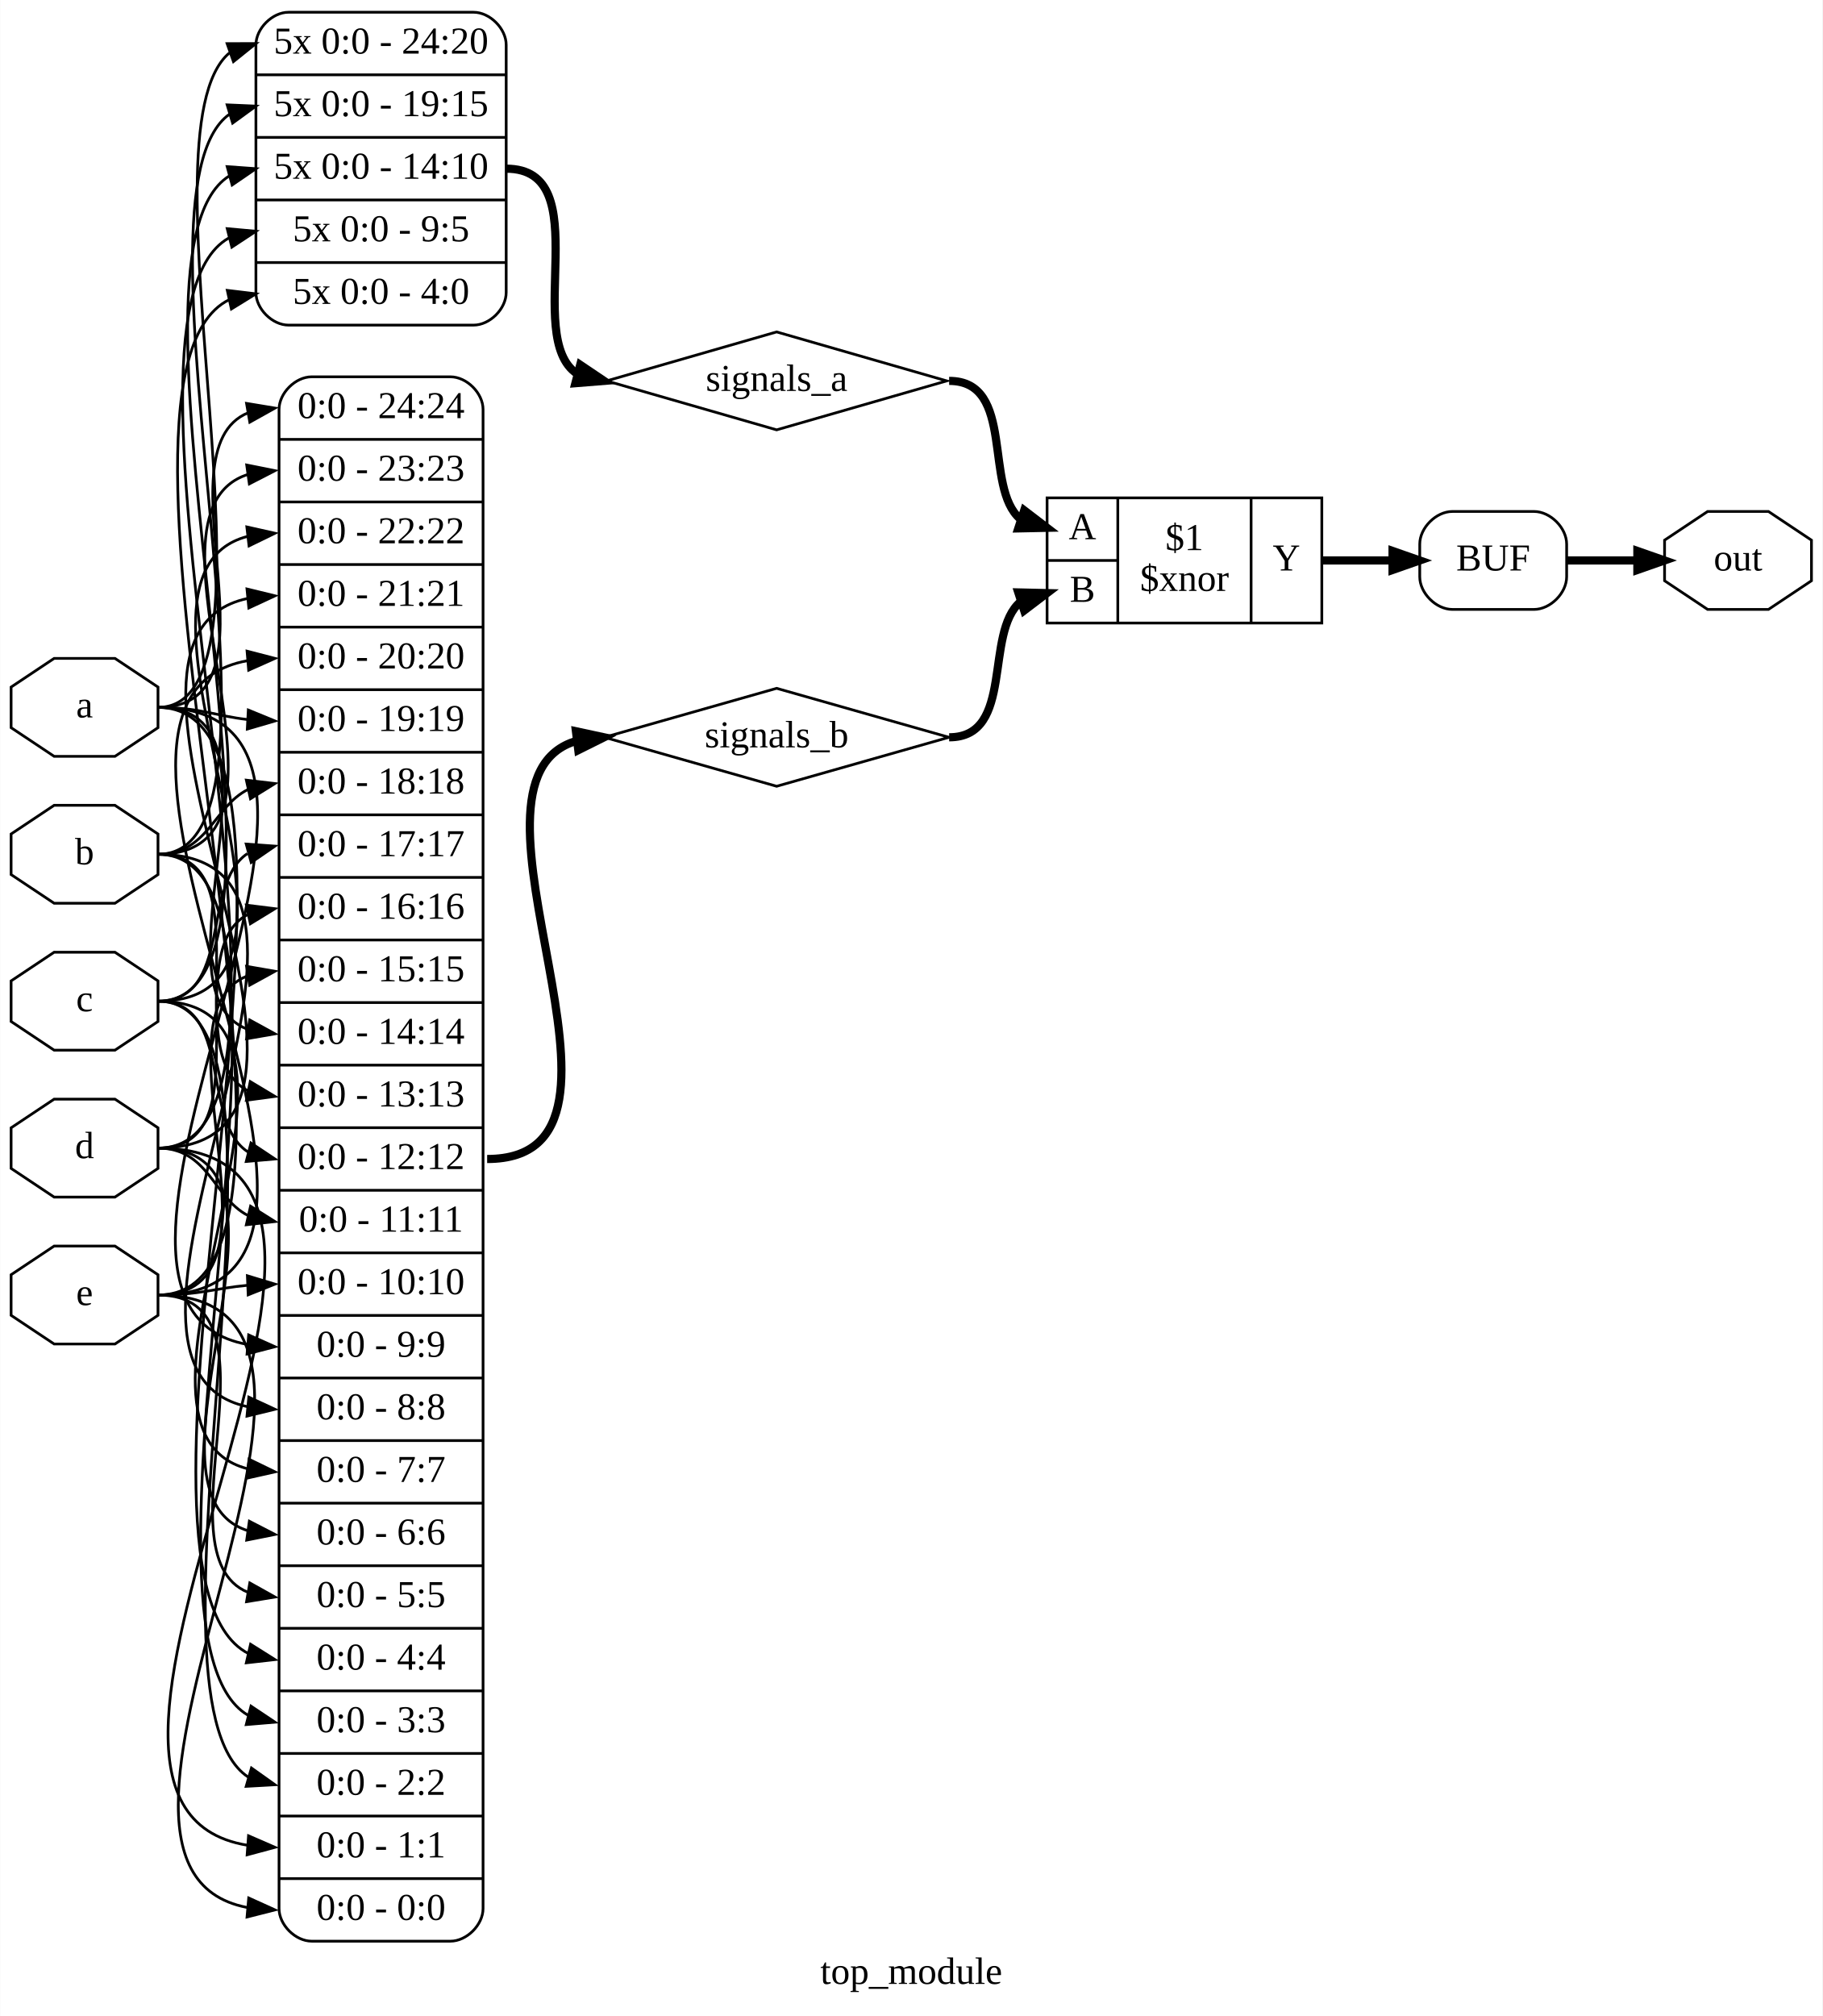
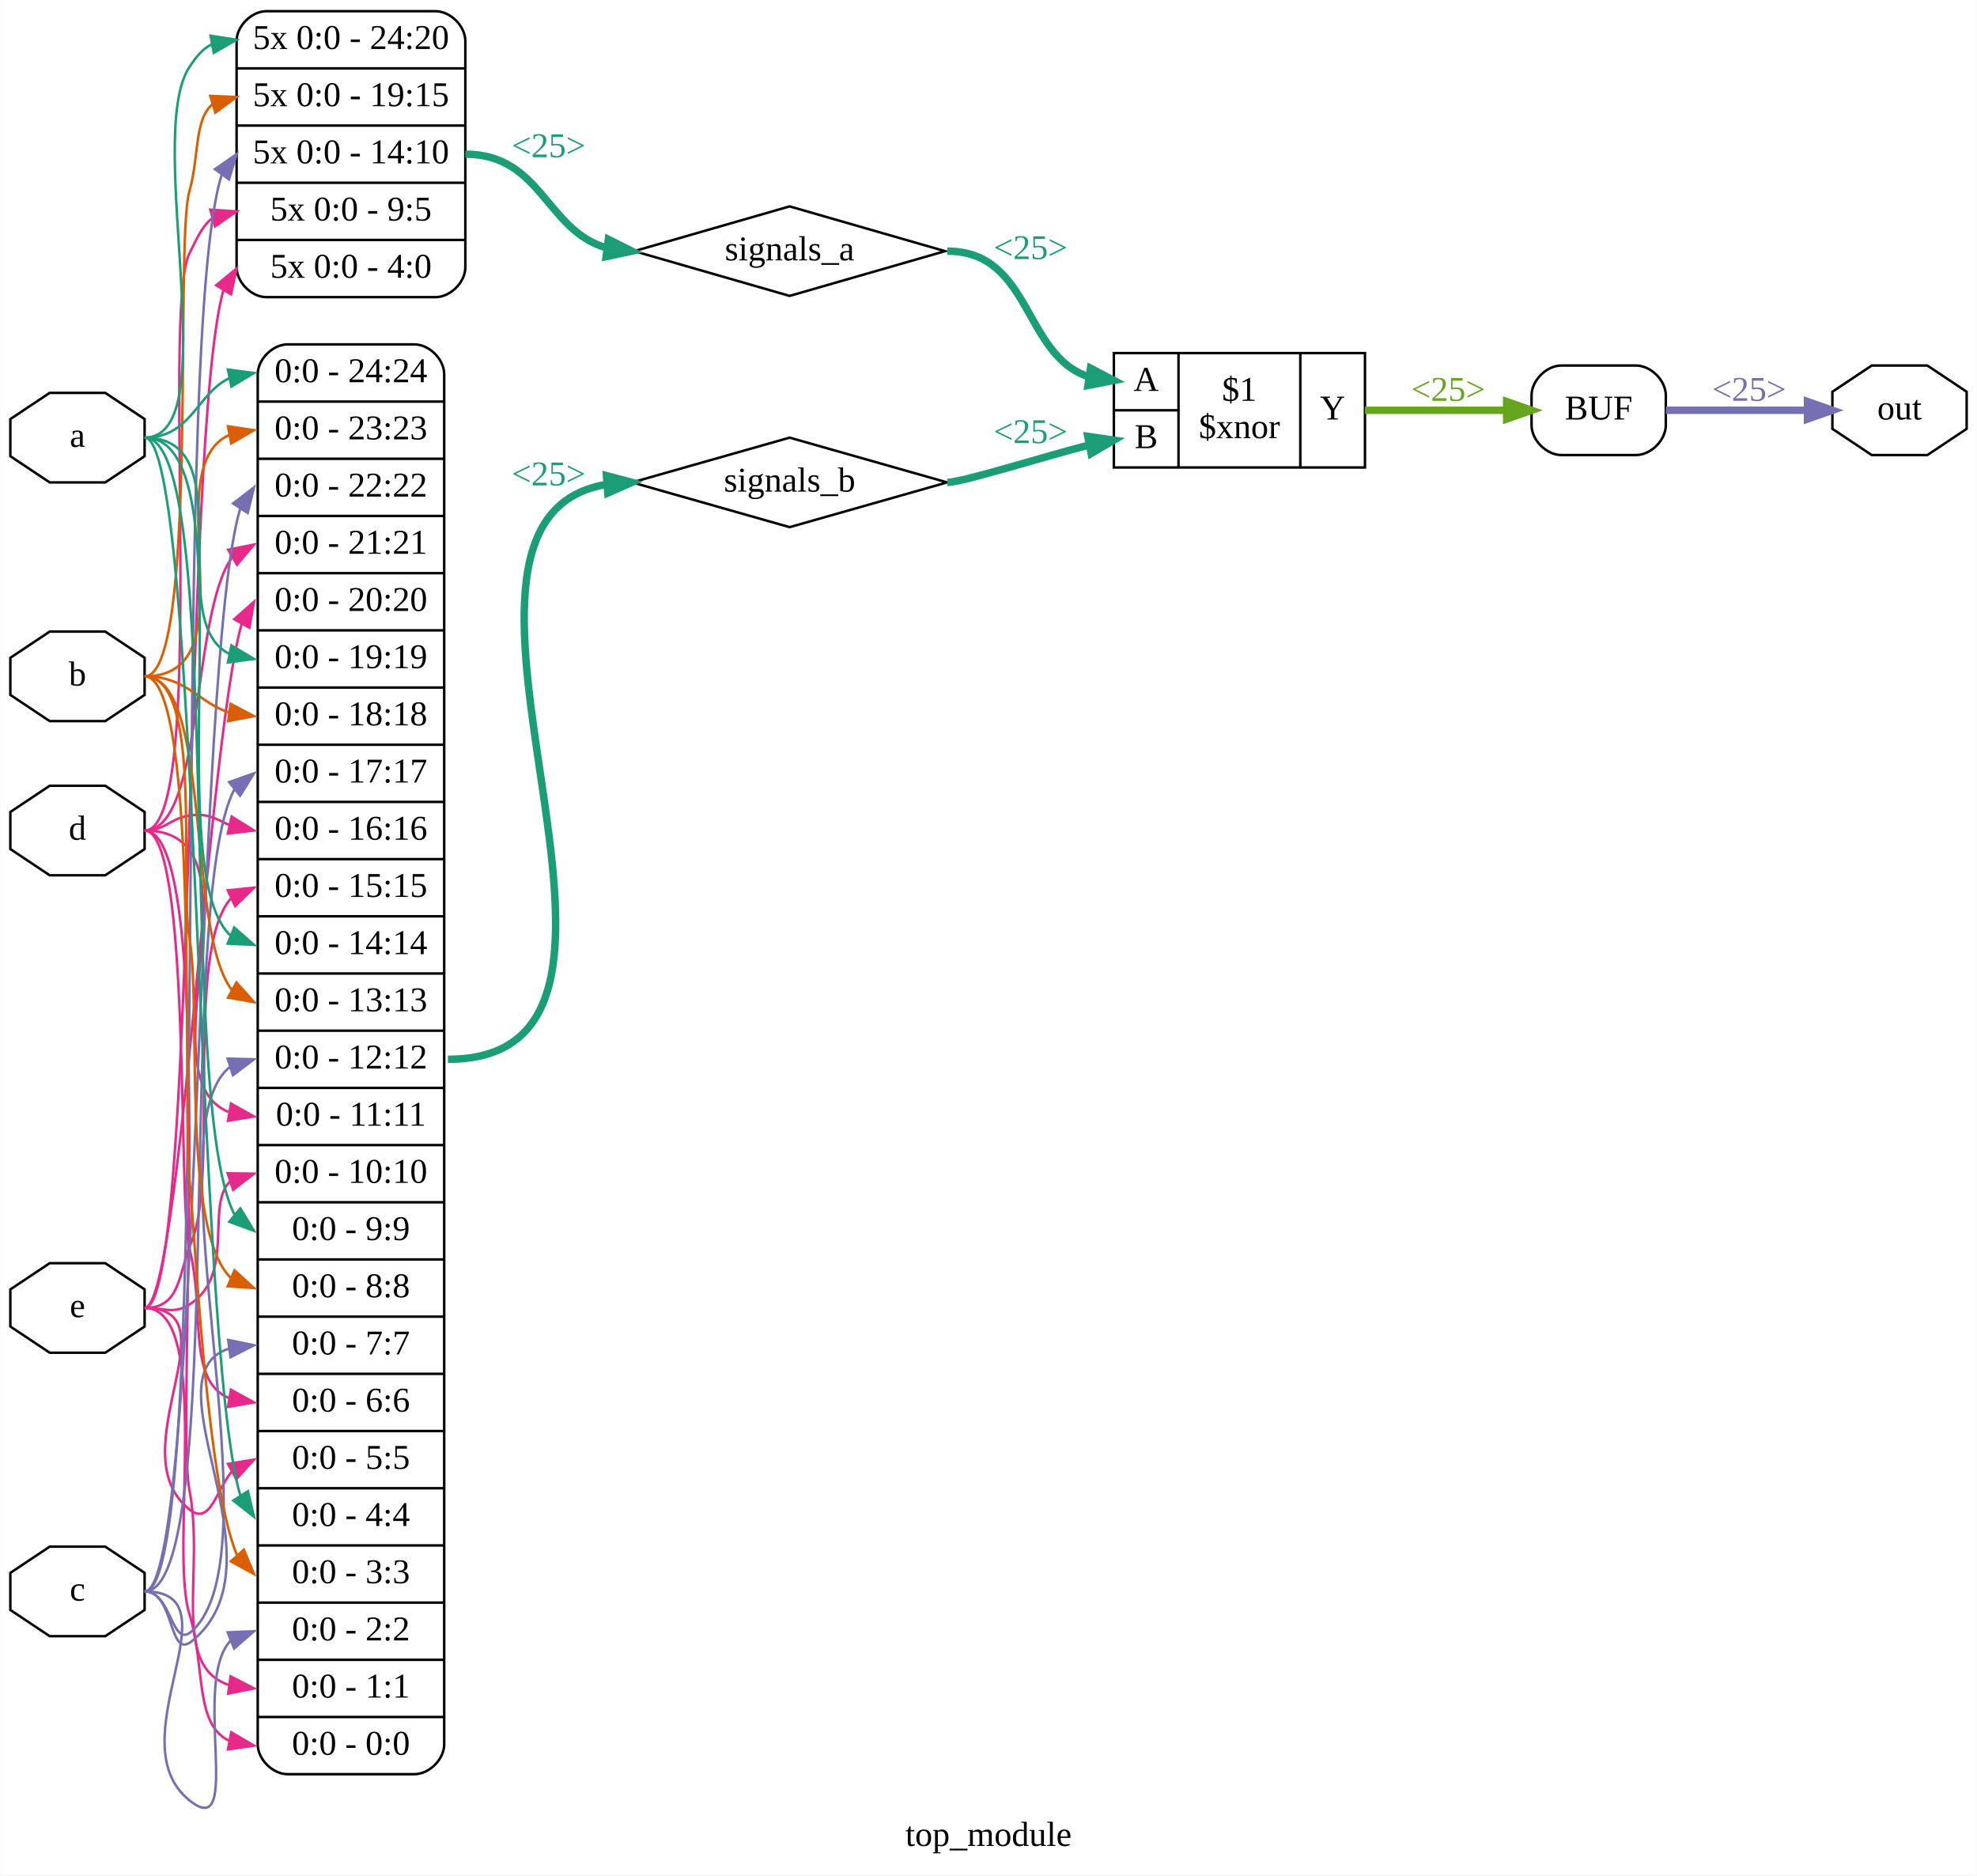
- <svg xmlns="http://www.w3.org/2000/svg" width="670pt" height="741pt" viewBox="0.00 0.00 669.84 741.00">
-   <g id="graph0" class="graph" transform="scale(1 1) rotate(0) translate(4 737)">
-     <polygon fill="white" stroke="transparent" points="-4,4 -4,-737 665.84,-737 665.84,4 -4,4" />
-     <text text-anchor="middle" x="330.92" y="-7.8" font-family="Times New Roman,serif" font-size="14.00">top_module</text>
+ <svg xmlns="http://www.w3.org/2000/svg" width="795pt" height="754pt" viewBox="0.00 0.00 794.84 754.15">
+   <g id="graph0" class="graph" transform="scale(1 1) rotate(0) translate(4 750.15)">
+     <polygon fill="white" stroke="transparent" points="-4,4 -4,-750.15 790.84,-750.15 790.84,4 -4,4" />
+     <text text-anchor="middle" x="393.42" y="-7.8" font-family="Times New Roman,serif" font-size="14.00">top_module</text>
    <g id="node1" class="node">
-       <polygon fill="none" stroke="black" points="281.42,-484 218.08,-466 281.42,-448 344.77,-466 281.42,-484" />
-       <text text-anchor="middle" x="281.42" y="-462.3" font-family="Times New Roman,serif" font-size="14.00">signals_b</text>
+       <polygon fill="none" stroke="black" points="313.42,-574.15 250.08,-556.15 313.42,-538.15 376.77,-556.15 313.42,-574.15" />
+       <text text-anchor="middle" x="313.42" y="-552.45" font-family="Times New Roman,serif" font-size="14.00">signals_b</text>
    </g>
    <g id="node9" class="node">
-       <polygon fill="none" stroke="black" points="380.84,-508 380.84,-554 481.84,-554 481.84,-508 380.84,-508" />
-       <text text-anchor="middle" x="393.84" y="-538.8" font-family="Times New Roman,serif" font-size="14.00">A</text>
-       <polyline fill="none" stroke="black" points="380.84,-531 406.84,-531 " />
-       <text text-anchor="middle" x="393.84" y="-515.8" font-family="Times New Roman,serif" font-size="14.00">B</text>
-       <polyline fill="none" stroke="black" points="406.84,-508 406.84,-554 " />
-       <text text-anchor="middle" x="431.34" y="-534.8" font-family="Times New Roman,serif" font-size="14.00">$1</text>
-       <text text-anchor="middle" x="431.34" y="-519.8" font-family="Times New Roman,serif" font-size="14.00">$xnor</text>
-       <polyline fill="none" stroke="black" points="455.84,-508 455.84,-554 " />
-       <text text-anchor="middle" x="468.84" y="-527.3" font-family="Times New Roman,serif" font-size="14.00">Y</text>
+       <polygon fill="none" stroke="black" points="443.84,-562.15 443.84,-608.15 544.84,-608.15 544.84,-562.15 443.84,-562.15" />
+       <text text-anchor="middle" x="456.84" y="-592.95" font-family="Times New Roman,serif" font-size="14.00">A</text>
+       <polyline fill="none" stroke="black" points="443.84,-585.15 469.84,-585.15 " />
+       <text text-anchor="middle" x="456.84" y="-569.95" font-family="Times New Roman,serif" font-size="14.00">B</text>
+       <polyline fill="none" stroke="black" points="469.84,-562.15 469.84,-608.15 " />
+       <text text-anchor="middle" x="494.34" y="-588.95" font-family="Times New Roman,serif" font-size="14.00">$1</text>
+       <text text-anchor="middle" x="494.34" y="-573.95" font-family="Times New Roman,serif" font-size="14.00">$xnor</text>
+       <polyline fill="none" stroke="black" points="518.84,-562.15 518.84,-608.15 " />
+       <text text-anchor="middle" x="531.84" y="-581.45" font-family="Times New Roman,serif" font-size="14.00">Y</text>
    </g>
    <g id="edge3" class="edge">
-       <path fill="none" stroke="black" stroke-width="3" d="M344.84,-466C369.09,-466 357.5,-504.43 371.11,-515.84" />
-       <polygon fill="black" stroke="black" stroke-width="3" points="370.25,-519.25 380.84,-519 372.41,-512.59 370.25,-519.25" />
+       <path fill="none" stroke="#1b9e77" stroke-width="3" d="M376.84,-556.15C382.9,-556.15 416.33,-566.73 433.94,-571.2" />
+       <polygon fill="#1b9e77" stroke="#1b9e77" stroke-width="3" points="433.36,-574.65 443.84,-573.15 434.71,-567.78 433.36,-574.65" />
+       <text text-anchor="middle" x="410.34" y="-571.95" font-family="Times New Roman,serif" font-size="14.00" fill="#1b9e77">&lt;25&gt;</text>
    </g>
    <g id="node2" class="node">
-       <polygon fill="none" stroke="black" points="281.42,-615 218.92,-597 281.42,-579 343.93,-597 281.42,-615" />
-       <text text-anchor="middle" x="281.42" y="-593.3" font-family="Times New Roman,serif" font-size="14.00">signals_a</text>
+       <polygon fill="none" stroke="black" points="313.42,-667.15 250.92,-649.15 313.42,-631.15 375.93,-649.15 313.42,-667.15" />
+       <text text-anchor="middle" x="313.42" y="-645.45" font-family="Times New Roman,serif" font-size="14.00">signals_a</text>
    </g>
    <g id="edge5" class="edge">
-       <path fill="none" stroke="black" stroke-width="3" d="M344.84,-597C369.41,-597 357.32,-557.84 371.01,-546.22" />
-       <polygon fill="black" stroke="black" stroke-width="3" points="372.43,-549.43 380.84,-543 370.25,-542.78 372.43,-549.43" />
+       <path fill="none" stroke="#1b9e77" stroke-width="3" d="M376.84,-649.15C410.71,-649.15 407.38,-607.18 433.69,-598.65" />
+       <polygon fill="#1b9e77" stroke="#1b9e77" stroke-width="3" points="434.46,-602.07 443.84,-597.15 433.44,-595.15 434.46,-602.07" />
+       <text text-anchor="middle" x="410.34" y="-645.95" font-family="Times New Roman,serif" font-size="14.00" fill="#1b9e77">&lt;25&gt;</text>
    </g>
    <g id="node3" class="node">
-       <polygon fill="none" stroke="black" points="661.84,-523.54 661.84,-538.46 646.03,-549 623.66,-549 607.84,-538.46 607.84,-523.54 623.66,-513 646.03,-513 661.84,-523.54" />
-       <text text-anchor="middle" x="634.84" y="-527.3" font-family="Times New Roman,serif" font-size="14.00">out</text>
+       <polygon fill="none" stroke="black" points="786.84,-577.69 786.84,-592.61 771.03,-603.15 748.66,-603.15 732.84,-592.61 732.84,-577.69 748.66,-567.15 771.03,-567.15 786.84,-577.69" />
+       <text text-anchor="middle" x="759.84" y="-581.45" font-family="Times New Roman,serif" font-size="14.00">out</text>
    </g>
    <g id="node4" class="node">
-       <polygon fill="none" stroke="black" points="54,-253.54 54,-268.46 38.18,-279 15.82,-279 0,-268.46 0,-253.54 15.82,-243 38.18,-243 54,-253.54" />
-       <text text-anchor="middle" x="27" y="-257.3" font-family="Times New Roman,serif" font-size="14.00">e</text>
+       <polygon fill="none" stroke="black" points="54,-216.69 54,-231.61 38.18,-242.15 15.82,-242.15 0,-231.61 0,-216.69 15.82,-206.15 38.18,-206.15 54,-216.69" />
+       <text text-anchor="middle" x="27" y="-220.45" font-family="Times New Roman,serif" font-size="14.00">e</text>
    </g>
    <g id="node10" class="node">
-       <path fill="none" stroke="black" d="M102,-617.5C102,-617.5 170,-617.5 170,-617.5 176,-617.5 182,-623.5 182,-629.5 182,-629.5 182,-720.5 182,-720.5 182,-726.5 176,-732.5 170,-732.5 170,-732.5 102,-732.5 102,-732.5 96,-732.5 90,-726.5 90,-720.5 90,-720.5 90,-629.5 90,-629.5 90,-623.5 96,-617.5 102,-617.5" />
-       <text text-anchor="middle" x="136" y="-717.3" font-family="Times New Roman,serif" font-size="14.00">5x 0:0 - 24:20</text>
-       <polyline fill="none" stroke="black" points="90,-709.5 182,-709.5 " />
-       <text text-anchor="middle" x="136" y="-694.3" font-family="Times New Roman,serif" font-size="14.00">5x 0:0 - 19:15</text>
-       <polyline fill="none" stroke="black" points="90,-686.5 182,-686.5 " />
-       <text text-anchor="middle" x="136" y="-671.3" font-family="Times New Roman,serif" font-size="14.00">5x 0:0 - 14:10</text>
-       <polyline fill="none" stroke="black" points="90,-663.5 182,-663.5 " />
-       <text text-anchor="middle" x="136" y="-648.3" font-family="Times New Roman,serif" font-size="14.00">5x 0:0 - 9:5</text>
-       <polyline fill="none" stroke="black" points="90,-640.5 182,-640.5 " />
-       <text text-anchor="middle" x="136" y="-625.3" font-family="Times New Roman,serif" font-size="14.00">5x 0:0 - 4:0</text>
+       <path fill="none" stroke="black" d="M103,-630.65C103,-630.65 171,-630.65 171,-630.65 177,-630.65 183,-636.65 183,-642.65 183,-642.65 183,-733.65 183,-733.65 183,-739.65 177,-745.65 171,-745.65 171,-745.65 103,-745.65 103,-745.65 97,-745.65 91,-739.65 91,-733.65 91,-733.65 91,-642.65 91,-642.65 91,-636.65 97,-630.65 103,-630.65" />
+       <text text-anchor="middle" x="137" y="-730.45" font-family="Times New Roman,serif" font-size="14.00">5x 0:0 - 24:20</text>
+       <polyline fill="none" stroke="black" points="91,-722.65 183,-722.65 " />
+       <text text-anchor="middle" x="137" y="-707.45" font-family="Times New Roman,serif" font-size="14.00">5x 0:0 - 19:15</text>
+       <polyline fill="none" stroke="black" points="91,-699.65 183,-699.65 " />
+       <text text-anchor="middle" x="137" y="-684.45" font-family="Times New Roman,serif" font-size="14.00">5x 0:0 - 14:10</text>
+       <polyline fill="none" stroke="black" points="91,-676.65 183,-676.65 " />
+       <text text-anchor="middle" x="137" y="-661.45" font-family="Times New Roman,serif" font-size="14.00">5x 0:0 - 9:5</text>
+       <polyline fill="none" stroke="black" points="91,-653.65 183,-653.65 " />
+       <text text-anchor="middle" x="137" y="-638.45" font-family="Times New Roman,serif" font-size="14.00">5x 0:0 - 4:0</text>
    </g>
    <g id="edge7" class="edge">
-       <path fill="none" stroke="black" d="M54,-261C132.48,-261 18.94,-596.68 80.16,-626.84" />
-       <polygon fill="black" stroke="black" points="79.48,-630.27 90,-629 80.98,-623.44 79.48,-630.27" />
+       <path fill="none" stroke="#e7298a" d="M54,-224.15C75.31,-224.15 69.1,-573.39 85.68,-633.42" />
+       <polygon fill="#e7298a" stroke="#e7298a" points="82.81,-635.43 91,-642.15 88.78,-631.79 82.81,-635.43" />
    </g>
    <g id="node11" class="node">
-       <path fill="none" stroke="black" d="M110.5,-23.5C110.5,-23.5 161.5,-23.5 161.5,-23.5 167.5,-23.5 173.5,-29.5 173.5,-35.5 173.5,-35.5 173.5,-586.5 173.5,-586.5 173.5,-592.5 167.5,-598.5 161.5,-598.5 161.5,-598.5 110.5,-598.5 110.5,-598.5 104.5,-598.5 98.5,-592.5 98.5,-586.5 98.5,-586.5 98.5,-35.5 98.5,-35.5 98.5,-29.5 104.5,-23.5 110.5,-23.5" />
-       <text text-anchor="middle" x="136" y="-583.3" font-family="Times New Roman,serif" font-size="14.00">0:0 - 24:24</text>
-       <polyline fill="none" stroke="black" points="98.5,-575.5 173.5,-575.5 " />
-       <text text-anchor="middle" x="136" y="-560.3" font-family="Times New Roman,serif" font-size="14.00">0:0 - 23:23</text>
-       <polyline fill="none" stroke="black" points="98.5,-552.5 173.5,-552.5 " />
-       <text text-anchor="middle" x="136" y="-537.3" font-family="Times New Roman,serif" font-size="14.00">0:0 - 22:22</text>
-       <polyline fill="none" stroke="black" points="98.5,-529.5 173.5,-529.5 " />
-       <text text-anchor="middle" x="136" y="-514.3" font-family="Times New Roman,serif" font-size="14.00">0:0 - 21:21</text>
-       <polyline fill="none" stroke="black" points="98.5,-506.5 173.5,-506.5 " />
-       <text text-anchor="middle" x="136" y="-491.3" font-family="Times New Roman,serif" font-size="14.00">0:0 - 20:20</text>
-       <polyline fill="none" stroke="black" points="98.5,-483.5 173.5,-483.5 " />
-       <text text-anchor="middle" x="136" y="-468.3" font-family="Times New Roman,serif" font-size="14.00">0:0 - 19:19</text>
-       <polyline fill="none" stroke="black" points="98.5,-460.5 173.5,-460.5 " />
-       <text text-anchor="middle" x="136" y="-445.3" font-family="Times New Roman,serif" font-size="14.00">0:0 - 18:18</text>
-       <polyline fill="none" stroke="black" points="98.5,-437.5 173.5,-437.5 " />
-       <text text-anchor="middle" x="136" y="-422.3" font-family="Times New Roman,serif" font-size="14.00">0:0 - 17:17</text>
-       <polyline fill="none" stroke="black" points="98.5,-414.5 173.5,-414.5 " />
-       <text text-anchor="middle" x="136" y="-399.3" font-family="Times New Roman,serif" font-size="14.00">0:0 - 16:16</text>
-       <polyline fill="none" stroke="black" points="98.5,-391.5 173.5,-391.5 " />
-       <text text-anchor="middle" x="136" y="-376.3" font-family="Times New Roman,serif" font-size="14.00">0:0 - 15:15</text>
-       <polyline fill="none" stroke="black" points="98.5,-368.5 173.5,-368.5 " />
-       <text text-anchor="middle" x="136" y="-353.3" font-family="Times New Roman,serif" font-size="14.00">0:0 - 14:14</text>
-       <polyline fill="none" stroke="black" points="98.5,-345.5 173.5,-345.5 " />
-       <text text-anchor="middle" x="136" y="-330.3" font-family="Times New Roman,serif" font-size="14.00">0:0 - 13:13</text>
-       <polyline fill="none" stroke="black" points="98.5,-322.5 173.5,-322.5 " />
-       <text text-anchor="middle" x="136" y="-307.3" font-family="Times New Roman,serif" font-size="14.00">0:0 - 12:12</text>
-       <polyline fill="none" stroke="black" points="98.5,-299.5 173.5,-299.5 " />
-       <text text-anchor="middle" x="136" y="-284.3" font-family="Times New Roman,serif" font-size="14.00">0:0 - 11:11</text>
-       <polyline fill="none" stroke="black" points="98.5,-276.5 173.5,-276.5 " />
-       <text text-anchor="middle" x="136" y="-261.3" font-family="Times New Roman,serif" font-size="14.00">0:0 - 10:10</text>
-       <polyline fill="none" stroke="black" points="98.5,-253.5 173.5,-253.5 " />
-       <text text-anchor="middle" x="136" y="-238.3" font-family="Times New Roman,serif" font-size="14.00">0:0 - 9:9</text>
-       <polyline fill="none" stroke="black" points="98.5,-230.5 173.5,-230.5 " />
-       <text text-anchor="middle" x="136" y="-215.3" font-family="Times New Roman,serif" font-size="14.00">0:0 - 8:8</text>
-       <polyline fill="none" stroke="black" points="98.5,-207.5 173.5,-207.5 " />
-       <text text-anchor="middle" x="136" y="-192.3" font-family="Times New Roman,serif" font-size="14.00">0:0 - 7:7</text>
-       <polyline fill="none" stroke="black" points="98.5,-184.5 173.5,-184.5 " />
-       <text text-anchor="middle" x="136" y="-169.3" font-family="Times New Roman,serif" font-size="14.00">0:0 - 6:6</text>
-       <polyline fill="none" stroke="black" points="98.5,-161.5 173.5,-161.5 " />
-       <text text-anchor="middle" x="136" y="-146.3" font-family="Times New Roman,serif" font-size="14.00">0:0 - 5:5</text>
-       <polyline fill="none" stroke="black" points="98.5,-138.5 173.5,-138.5 " />
-       <text text-anchor="middle" x="136" y="-123.3" font-family="Times New Roman,serif" font-size="14.00">0:0 - 4:4</text>
-       <polyline fill="none" stroke="black" points="98.5,-115.5 173.5,-115.5 " />
-       <text text-anchor="middle" x="136" y="-100.3" font-family="Times New Roman,serif" font-size="14.00">0:0 - 3:3</text>
-       <polyline fill="none" stroke="black" points="98.5,-92.5 173.5,-92.5 " />
-       <text text-anchor="middle" x="136" y="-77.3" font-family="Times New Roman,serif" font-size="14.00">0:0 - 2:2</text>
-       <polyline fill="none" stroke="black" points="98.5,-69.5 173.5,-69.5 " />
-       <text text-anchor="middle" x="136" y="-54.3" font-family="Times New Roman,serif" font-size="14.00">0:0 - 1:1</text>
-       <polyline fill="none" stroke="black" points="98.5,-46.5 173.5,-46.5 " />
-       <text text-anchor="middle" x="136" y="-31.3" font-family="Times New Roman,serif" font-size="14.00">0:0 - 0:0</text>
+       <path fill="none" stroke="black" d="M111.5,-36.65C111.5,-36.65 162.5,-36.65 162.5,-36.65 168.5,-36.65 174.5,-42.65 174.5,-48.65 174.5,-48.65 174.5,-599.65 174.5,-599.65 174.5,-605.65 168.5,-611.65 162.5,-611.65 162.5,-611.65 111.5,-611.65 111.5,-611.65 105.5,-611.65 99.5,-605.65 99.5,-599.65 99.5,-599.65 99.5,-48.65 99.5,-48.65 99.5,-42.65 105.5,-36.65 111.5,-36.65" />
+       <text text-anchor="middle" x="137" y="-596.45" font-family="Times New Roman,serif" font-size="14.00">0:0 - 24:24</text>
+       <polyline fill="none" stroke="black" points="99.5,-588.65 174.5,-588.65 " />
+       <text text-anchor="middle" x="137" y="-573.45" font-family="Times New Roman,serif" font-size="14.00">0:0 - 23:23</text>
+       <polyline fill="none" stroke="black" points="99.5,-565.65 174.5,-565.65 " />
+       <text text-anchor="middle" x="137" y="-550.45" font-family="Times New Roman,serif" font-size="14.00">0:0 - 22:22</text>
+       <polyline fill="none" stroke="black" points="99.5,-542.65 174.5,-542.65 " />
+       <text text-anchor="middle" x="137" y="-527.45" font-family="Times New Roman,serif" font-size="14.00">0:0 - 21:21</text>
+       <polyline fill="none" stroke="black" points="99.5,-519.65 174.5,-519.65 " />
+       <text text-anchor="middle" x="137" y="-504.45" font-family="Times New Roman,serif" font-size="14.00">0:0 - 20:20</text>
+       <polyline fill="none" stroke="black" points="99.5,-496.65 174.5,-496.65 " />
+       <text text-anchor="middle" x="137" y="-481.45" font-family="Times New Roman,serif" font-size="14.00">0:0 - 19:19</text>
+       <polyline fill="none" stroke="black" points="99.5,-473.65 174.5,-473.65 " />
+       <text text-anchor="middle" x="137" y="-458.45" font-family="Times New Roman,serif" font-size="14.00">0:0 - 18:18</text>
+       <polyline fill="none" stroke="black" points="99.5,-450.65 174.5,-450.65 " />
+       <text text-anchor="middle" x="137" y="-435.45" font-family="Times New Roman,serif" font-size="14.00">0:0 - 17:17</text>
+       <polyline fill="none" stroke="black" points="99.5,-427.65 174.5,-427.65 " />
+       <text text-anchor="middle" x="137" y="-412.45" font-family="Times New Roman,serif" font-size="14.00">0:0 - 16:16</text>
+       <polyline fill="none" stroke="black" points="99.5,-404.65 174.5,-404.65 " />
+       <text text-anchor="middle" x="137" y="-389.45" font-family="Times New Roman,serif" font-size="14.00">0:0 - 15:15</text>
+       <polyline fill="none" stroke="black" points="99.5,-381.65 174.5,-381.65 " />
+       <text text-anchor="middle" x="137" y="-366.45" font-family="Times New Roman,serif" font-size="14.00">0:0 - 14:14</text>
+       <polyline fill="none" stroke="black" points="99.5,-358.65 174.5,-358.65 " />
+       <text text-anchor="middle" x="137" y="-343.45" font-family="Times New Roman,serif" font-size="14.00">0:0 - 13:13</text>
+       <polyline fill="none" stroke="black" points="99.5,-335.65 174.5,-335.65 " />
+       <text text-anchor="middle" x="137" y="-320.45" font-family="Times New Roman,serif" font-size="14.00">0:0 - 12:12</text>
+       <polyline fill="none" stroke="black" points="99.5,-312.65 174.5,-312.65 " />
+       <text text-anchor="middle" x="137" y="-297.45" font-family="Times New Roman,serif" font-size="14.00">0:0 - 11:11</text>
+       <polyline fill="none" stroke="black" points="99.5,-289.65 174.5,-289.65 " />
+       <text text-anchor="middle" x="137" y="-274.45" font-family="Times New Roman,serif" font-size="14.00">0:0 - 10:10</text>
+       <polyline fill="none" stroke="black" points="99.5,-266.65 174.5,-266.65 " />
+       <text text-anchor="middle" x="137" y="-251.45" font-family="Times New Roman,serif" font-size="14.00">0:0 - 9:9</text>
+       <polyline fill="none" stroke="black" points="99.5,-243.65 174.5,-243.65 " />
+       <text text-anchor="middle" x="137" y="-228.45" font-family="Times New Roman,serif" font-size="14.00">0:0 - 8:8</text>
+       <polyline fill="none" stroke="black" points="99.5,-220.65 174.5,-220.65 " />
+       <text text-anchor="middle" x="137" y="-205.45" font-family="Times New Roman,serif" font-size="14.00">0:0 - 7:7</text>
+       <polyline fill="none" stroke="black" points="99.5,-197.65 174.5,-197.65 " />
+       <text text-anchor="middle" x="137" y="-182.45" font-family="Times New Roman,serif" font-size="14.00">0:0 - 6:6</text>
+       <polyline fill="none" stroke="black" points="99.5,-174.65 174.5,-174.65 " />
+       <text text-anchor="middle" x="137" y="-159.45" font-family="Times New Roman,serif" font-size="14.00">0:0 - 5:5</text>
+       <polyline fill="none" stroke="black" points="99.5,-151.65 174.5,-151.65 " />
+       <text text-anchor="middle" x="137" y="-136.45" font-family="Times New Roman,serif" font-size="14.00">0:0 - 4:4</text>
+       <polyline fill="none" stroke="black" points="99.5,-128.65 174.5,-128.65 " />
+       <text text-anchor="middle" x="137" y="-113.45" font-family="Times New Roman,serif" font-size="14.00">0:0 - 3:3</text>
+       <polyline fill="none" stroke="black" points="99.5,-105.65 174.5,-105.65 " />
+       <text text-anchor="middle" x="137" y="-90.45" font-family="Times New Roman,serif" font-size="14.00">0:0 - 2:2</text>
+       <polyline fill="none" stroke="black" points="99.5,-82.65 174.5,-82.65 " />
+       <text text-anchor="middle" x="137" y="-67.45" font-family="Times New Roman,serif" font-size="14.00">0:0 - 1:1</text>
+       <polyline fill="none" stroke="black" points="99.5,-59.65 174.5,-59.65 " />
+       <text text-anchor="middle" x="137" y="-44.45" font-family="Times New Roman,serif" font-size="14.00">0:0 - 0:0</text>
    </g>
    <g id="edge8" class="edge">
-       <path fill="none" stroke="black" d="M54,-261C152.45,-261 6.38,-51.46 86.68,-35.91" />
-       <polygon fill="black" stroke="black" points="87.35,-39.37 97,-35 86.73,-32.39 87.35,-39.37" />
+       <path fill="none" stroke="#e7298a" d="M54,-224.15C81.62,-224.15 63.82,-127.53 72,-101.15 78.56,-80.01 73.88,-56.81 88.02,-50.08" />
+       <polygon fill="#e7298a" stroke="#e7298a" points="88.85,-53.48 98,-48.15 87.52,-46.61 88.85,-53.48" />
    </g>
    <g id="edge9" class="edge">
-       <path fill="none" stroke="black" d="M54,-261C69.29,-261 75.33,-263.54 86.86,-264.57" />
-       <polygon fill="black" stroke="black" points="86.86,-268.07 97,-265 87.16,-261.08 86.86,-268.07" />
+       <path fill="none" stroke="#e7298a" d="M54,-224.15C62.49,-224.15 66.06,-221.26 73,-226.15 90.2,-238.26 78.75,-265.49 88.23,-274.89" />
+       <polygon fill="#e7298a" stroke="#e7298a" points="87.41,-278.3 98,-278.15 89.62,-271.66 87.41,-278.3" />
    </g>
    <g id="edge10" class="edge">
-       <path fill="none" stroke="black" d="M54,-261C106.28,-261 49.91,-363.85 86.91,-378.32" />
-       <polygon fill="black" stroke="black" points="86.56,-381.81 97,-380 87.71,-374.9 86.56,-381.81" />
+       <path fill="none" stroke="#e7298a" d="M54,-224.15C68.67,-224.15 67.37,-237.6 73,-251.15 83.85,-277.27 70.06,-367.94 88.72,-388.83" />
+       <polygon fill="#e7298a" stroke="#e7298a" points="87.46,-392.11 98,-393.15 90.41,-385.76 87.46,-392.11" />
    </g>
    <g id="edge11" class="edge">
-       <path fill="none" stroke="black" d="M54,-261C156.02,-261 2.77,-478.84 86.84,-494.15" />
-       <polygon fill="black" stroke="black" points="86.74,-497.66 97,-495 87.33,-490.68 86.74,-497.66" />
+       <path fill="none" stroke="#e7298a" d="M54,-224.15C68.28,-224.15 79.45,-451.4 93.07,-499.34" />
+       <polygon fill="#e7298a" stroke="#e7298a" points="90.06,-501.13 98,-508.15 96.17,-497.71 90.06,-501.13" />
    </g>
    <g id="edge12" class="edge">
-       <path fill="none" stroke="black" d="M54,-261C102.98,-261 52.78,-165.87 87.04,-151.74" />
-       <polygon fill="black" stroke="black" points="87.75,-155.17 97,-150 86.55,-148.28 87.75,-155.17" />
+       <path fill="none" stroke="#e7298a" d="M54,-224.15C90.88,-224.15 43.23,-166.23 72,-143.15 80.35,-136.45 82.6,-150.38 88.97,-158.25" />
+       <polygon fill="#e7298a" stroke="#e7298a" points="87.54,-161.45 98,-163.15 90.88,-155.3 87.54,-161.45" />
    </g>
    <g id="node5" class="node">
-       <polygon fill="none" stroke="black" points="54,-307.54 54,-322.46 38.18,-333 15.82,-333 0,-322.46 0,-307.54 15.82,-297 38.18,-297 54,-307.54" />
-       <text text-anchor="middle" x="27" y="-311.3" font-family="Times New Roman,serif" font-size="14.00">d</text>
+       <polygon fill="none" stroke="black" points="54,-408.69 54,-423.61 38.18,-434.15 15.82,-434.15 0,-423.61 0,-408.69 15.82,-398.15 38.18,-398.15 54,-408.69" />
+       <text text-anchor="middle" x="27" y="-412.45" font-family="Times New Roman,serif" font-size="14.00">d</text>
    </g>
    <g id="edge13" class="edge">
-       <path fill="none" stroke="black" d="M54,-315C125.49,-315 25.84,-618.64 79.95,-649.48" />
-       <polygon fill="black" stroke="black" points="79.45,-652.96 90,-652 81.15,-646.17 79.45,-652.96" />
+       <path fill="none" stroke="#e7298a" d="M54,-416.15C79.86,-416.15 60.54,-624.97 72,-648.15 75.14,-654.5 77.35,-659.55 81.33,-662.45" />
+       <polygon fill="#e7298a" stroke="#e7298a" points="80.43,-665.83 91,-665.15 82.31,-659.09 80.43,-665.83" />
    </g>
    <g id="edge14" class="edge">
-       <path fill="none" stroke="black" d="M54,-315C166.19,-315 -7.32,-73.81 87.02,-58.74" />
-       <polygon fill="black" stroke="black" points="87.28,-62.23 97,-58 86.77,-55.25 87.28,-62.23" />
+       <path fill="none" stroke="#e7298a" d="M54,-416.15C83.51,-416.15 66.4,-180.13 72,-151.15 78.35,-118.31 64.23,-80.21 87.94,-72.54" />
+       <polygon fill="#e7298a" stroke="#e7298a" points="88.57,-75.98 98,-71.15 87.62,-69.05 88.57,-75.98" />
    </g>
    <g id="edge15" class="edge">
-       <path fill="none" stroke="black" d="M54,-315C72.51,-315 74.4,-296.83 86.94,-290.3" />
-       <polygon fill="black" stroke="black" points="88.03,-293.64 97,-288 86.47,-286.82 88.03,-293.64" />
+       <path fill="none" stroke="#e7298a" d="M54,-416.15C104.66,-416.15 52.33,-317.59 87.7,-302.96" />
+       <polygon fill="#e7298a" stroke="#e7298a" points="88.76,-306.32 98,-301.15 87.55,-299.43 88.76,-306.32" />
    </g>
    <g id="edge16" class="edge">
-       <path fill="none" stroke="black" d="M54,-315C93.45,-315 60.96,-387.27 86.92,-400.82" />
-       <polygon fill="black" stroke="black" points="86.49,-404.31 97,-403 87.96,-397.47 86.49,-404.31" />
+       <path fill="none" stroke="#e7298a" d="M54,-416.15C62.43,-416.15 63.68,-420.8 72,-422.15 79.5,-423.37 83.19,-420.56 88,-418.39" />
+       <polygon fill="#e7298a" stroke="#e7298a" points="89.01,-421.75 98,-416.15 87.48,-414.92 89.01,-421.75" />
    </g>
    <g id="edge17" class="edge">
-       <path fill="none" stroke="black" d="M54,-315C142.44,-315 15.99,-501.69 86.8,-517" />
-       <polygon fill="black" stroke="black" points="86.71,-520.51 97,-518 87.39,-513.54 86.71,-520.51" />
+       <path fill="none" stroke="#e7298a" d="M54,-416.15C77.84,-416.15 72.77,-503.41 89.15,-525.91" />
+       <polygon fill="#e7298a" stroke="#e7298a" points="87.61,-529.06 98,-531.15 91.18,-523.04 87.61,-529.06" />
    </g>
    <g id="edge18" class="edge">
-       <path fill="none" stroke="black" d="M54,-315C116.08,-315 40.94,-189.15 86.94,-174.41" />
-       <polygon fill="black" stroke="black" points="87.58,-177.85 97,-173 86.61,-170.92 87.58,-177.85" />
+       <path fill="none" stroke="#e7298a" d="M54,-416.15C72.77,-416.15 67.32,-266.33 72,-248.15 78.46,-223.06 70.8,-194.86 88.13,-187.81" />
+       <polygon fill="#e7298a" stroke="#e7298a" points="88.72,-191.26 98,-186.15 87.56,-184.36 88.72,-191.26" />
    </g>
    <g id="node6" class="node">
-       <polygon fill="none" stroke="black" points="54,-361.54 54,-376.46 38.18,-387 15.82,-387 0,-376.46 0,-361.54 15.82,-351 38.18,-351 54,-361.54" />
-       <text text-anchor="middle" x="27" y="-365.3" font-family="Times New Roman,serif" font-size="14.00">c</text>
+       <polygon fill="none" stroke="black" points="54,-102.69 54,-117.61 38.18,-128.15 15.82,-128.15 0,-117.61 0,-102.69 15.82,-92.15 38.18,-92.15 54,-102.69" />
+       <text text-anchor="middle" x="27" y="-106.45" font-family="Times New Roman,serif" font-size="14.00">c</text>
    </g>
    <g id="edge19" class="edge">
-       <path fill="none" stroke="black" d="M54,-369C118.72,-369 32.06,-642.45 80.23,-672.35" />
-       <polygon fill="black" stroke="black" points="79.43,-675.76 90,-675 81.26,-669.01 79.43,-675.76" />
+       <path fill="none" stroke="#7570b3" d="M54,-110.15C83.91,-110.15 62.38,-609.73 85.05,-679.98" />
+       <polygon fill="#7570b3" stroke="#7570b3" points="82.29,-682.12 91,-688.15 87.95,-678 82.29,-682.12" />
    </g>
    <g id="edge20" class="edge">
-       <path fill="none" stroke="black" d="M54,-369C82.08,-369 69.37,-324.59 87.26,-313.49" />
-       <polygon fill="black" stroke="black" points="88.18,-316.87 97,-311 86.44,-310.09 88.18,-316.87" />
+       <path fill="none" stroke="#7570b3" d="M54,-110.15C65.04,-110.15 64.78,-86.78 73,-94.15 108.43,-125.93 55.62,-295.99 88.38,-321.06" />
+       <polygon fill="#7570b3" stroke="#7570b3" points="87.41,-324.43 98,-324.15 89.55,-317.76 87.41,-324.43" />
    </g>
    <g id="edge21" class="edge">
-       <path fill="none" stroke="black" d="M54,-369C81.52,-369 69.78,-411.86 86.87,-423.25" />
-       <polygon fill="black" stroke="black" points="86.43,-426.76 97,-426 88.27,-420 86.43,-426.76" />
+       <path fill="none" stroke="#7570b3" d="M54,-110.15C87.86,-110.15 65.55,-387.39 90.2,-432.87" />
+       <polygon fill="#7570b3" stroke="#7570b3" points="88.01,-435.61 98,-439.15 92.4,-430.15 88.01,-435.61" />
    </g>
    <g id="edge22" class="edge">
-       <path fill="none" stroke="black" d="M54,-369C114.92,-369 41.9,-113.76 87.12,-83.85" />
-       <polygon fill="black" stroke="black" points="88.36,-87.14 97,-81 86.42,-80.41 88.36,-87.14" />
+       <path fill="none" stroke="#7570b3" d="M54,-110.15C92.18,-110.15 42.31,-50.15 72,-26.15 94.02,-8.35 72.64,-73.76 88.63,-90.39" />
+       <polygon fill="#7570b3" stroke="#7570b3" points="87.42,-93.68 98,-94.15 90.02,-87.18 87.42,-93.68" />
    </g>
    <g id="edge23" class="edge">
-       <path fill="none" stroke="black" d="M54,-369C128.95,-369 28.93,-524.61 86.8,-539.81" />
-       <polygon fill="black" stroke="black" points="86.66,-543.32 97,-541 87.47,-536.36 86.66,-543.32" />
+       <path fill="none" stroke="#7570b3" d="M54,-110.15C76.75,-110.15 73.92,-484.29 92.48,-545.68" />
+       <polygon fill="#7570b3" stroke="#7570b3" points="89.61,-547.68 98,-554.15 95.47,-543.86 89.61,-547.68" />
    </g>
    <g id="edge24" class="edge">
-       <path fill="none" stroke="black" d="M54,-369C129.36,-369 28.58,-212.48 86.74,-197.2" />
-       <polygon fill="black" stroke="black" points="87.47,-200.64 97,-196 86.66,-193.68 87.47,-200.64" />
+       <path fill="none" stroke="#7570b3" d="M54,-110.15C66.26,-110.15 63.48,-82.42 73,-90.15 111.85,-121.68 53.87,-196.82 87.94,-207.8" />
+       <polygon fill="#7570b3" stroke="#7570b3" points="87.62,-211.29 98,-209.15 88.55,-204.35 87.62,-211.29" />
    </g>
    <g id="node7" class="node">
-       <polygon fill="none" stroke="black" points="54,-415.54 54,-430.46 38.18,-441 15.82,-441 0,-430.46 0,-415.54 15.82,-405 38.18,-405 54,-415.54" />
-       <text text-anchor="middle" x="27" y="-419.3" font-family="Times New Roman,serif" font-size="14.00">b</text>
+       <polygon fill="none" stroke="black" points="54,-470.69 54,-485.61 38.18,-496.15 15.82,-496.15 0,-485.61 0,-470.69 15.82,-460.15 38.18,-460.15 54,-470.69" />
+       <text text-anchor="middle" x="27" y="-474.45" font-family="Times New Roman,serif" font-size="14.00">b</text>
    </g>
    <g id="edge25" class="edge">
-       <path fill="none" stroke="black" d="M54,-423C111.9,-423 38.39,-665.71 80.38,-695.1" />
-       <polygon fill="black" stroke="black" points="79.42,-698.46 90,-698 81.44,-691.76 79.42,-698.46" />
+       <path fill="none" stroke="#d95f02" d="M54,-478.15C75.76,-478.15 66.03,-652.23 72,-673.15 75.97,-687.05 73.93,-701.94 81.23,-708.16" />
+       <polygon fill="#d95f02" stroke="#d95f02" points="80.41,-711.57 91,-711.15 82.46,-704.87 80.41,-711.57" />
    </g>
    <g id="edge26" class="edge">
-       <path fill="none" stroke="black" d="M54,-423C93.98,-423 60.41,-349.27 87.18,-336.03" />
-       <polygon fill="black" stroke="black" points="87.91,-339.45 97,-334 86.5,-332.59 87.91,-339.45" />
+       <path fill="none" stroke="#d95f02" d="M54,-478.15C81.11,-478.15 70.71,-376.05 89.03,-352.12" />
+       <polygon fill="#d95f02" stroke="#d95f02" points="90.95,-355.06 98,-347.15 87.56,-348.94 90.95,-355.06" />
    </g>
    <g id="edge27" class="edge">
-       <path fill="none" stroke="black" d="M54,-423C72.32,-423 74.49,-440.5 87.01,-446.78" />
-       <polygon fill="black" stroke="black" points="86.48,-450.25 97,-449 88,-443.42 86.48,-450.25" />
+       <path fill="none" stroke="#d95f02" d="M54,-478.15C70.91,-478.15 75.65,-467.59 88,-463.63" />
+       <polygon fill="#d95f02" stroke="#d95f02" points="88.62,-467.07 98,-462.15 87.6,-460.15 88.62,-467.07" />
    </g>
    <g id="edge28" class="edge">
-       <path fill="none" stroke="black" d="M54,-423C115.68,-423 41.27,-547.96 87,-562.6" />
-       <polygon fill="black" stroke="black" points="86.61,-566.08 97,-564 87.58,-559.15 86.61,-566.08" />
+       <path fill="none" stroke="#d95f02" d="M54,-478.15C98.2,-478.15 57.75,-561.57 88.07,-575.26" />
+       <polygon fill="#d95f02" stroke="#d95f02" points="87.52,-578.72 98,-577.15 88.83,-571.84 87.52,-578.72" />
    </g>
    <g id="edge29" class="edge">
-       <path fill="none" stroke="black" d="M54,-423C121.76,-423 35.55,-136.76 87.06,-106.57" />
-       <polygon fill="black" stroke="black" points="88.19,-109.89 97,-104 86.44,-103.11 88.19,-109.89" />
+       <path fill="none" stroke="#d95f02" d="M54,-478.15C76.53,-478.15 69.18,-298.51 72,-276.15 73.93,-260.89 78.52,-154.43 91.14,-124.79" />
+       <polygon fill="#d95f02" stroke="#d95f02" points="93.92,-126.93 98,-117.15 88.72,-122.25 93.92,-126.93" />
    </g>
    <g id="edge30" class="edge">
-       <path fill="none" stroke="black" d="M54,-423C142.86,-423 15.62,-235.39 86.75,-220" />
-       <polygon fill="black" stroke="black" points="87.39,-223.46 97,-219 86.71,-216.49 87.39,-223.46" />
+       <path fill="none" stroke="#d95f02" d="M54,-478.15C77.67,-478.15 67.85,-396.46 72,-373.15 76.95,-345.33 68.51,-255.98 88.75,-236.1" />
+       <polygon fill="#d95f02" stroke="#d95f02" points="90.18,-239.29 98,-232.15 87.43,-232.86 90.18,-239.29" />
    </g>
    <g id="node8" class="node">
-       <polygon fill="none" stroke="black" points="54,-469.54 54,-484.46 38.18,-495 15.82,-495 0,-484.46 0,-469.54 15.82,-459 38.18,-459 54,-469.54" />
-       <text text-anchor="middle" x="27" y="-473.3" font-family="Times New Roman,serif" font-size="14.00">a</text>
+       <polygon fill="none" stroke="black" points="54,-566.69 54,-581.61 38.18,-592.15 15.82,-592.15 0,-581.61 0,-566.69 15.82,-556.15 38.18,-556.15 54,-566.69" />
+       <text text-anchor="middle" x="27" y="-570.45" font-family="Times New Roman,serif" font-size="14.00">a</text>
    </g>
    <g id="edge31" class="edge">
-       <path fill="none" stroke="black" d="M54,-477C104.96,-477 44.91,-687.89 80.25,-717.55" />
-       <polygon fill="black" stroke="black" points="79.41,-720.96 90,-721 81.74,-714.36 79.41,-720.96" />
+       <path fill="none" stroke="#1b9e77" d="M54,-574.15C87.35,-574.15 53.64,-695.31 72,-723.15 75.02,-727.73 77.57,-730.64 80.96,-732.31" />
+       <polygon fill="#1b9e77" stroke="#1b9e77" points="80.53,-735.79 91,-734.15 81.8,-728.9 80.53,-735.79" />
    </g>
    <g id="edge32" class="edge">
-       <path fill="none" stroke="black" d="M54,-477C106.67,-477 49.61,-373.28 86.84,-358.7" />
-       <polygon fill="black" stroke="black" points="87.71,-362.1 97,-357 86.56,-355.2 87.71,-362.1" />
+       <path fill="none" stroke="#1b9e77" d="M54,-574.15C96.57,-574.15 58.98,-402.25 88.4,-374.04" />
+       <polygon fill="#1b9e77" stroke="#1b9e77" points="90.05,-377.15 98,-370.15 87.42,-370.67 90.05,-377.15" />
    </g>
    <g id="edge33" class="edge">
-       <path fill="none" stroke="black" d="M54,-477C69.33,-477 75.32,-473.82 86.85,-472.54" />
-       <polygon fill="black" stroke="black" points="87.2,-476.02 97,-472 86.83,-469.03 87.2,-476.02" />
+       <path fill="none" stroke="#1b9e77" d="M54,-574.15C94.16,-574.15 61.11,-500.42 88.12,-487.18" />
+       <polygon fill="#1b9e77" stroke="#1b9e77" points="88.91,-490.59 98,-485.15 87.5,-483.73 88.91,-490.59" />
    </g>
    <g id="edge34" class="edge">
-       <path fill="none" stroke="black" d="M54,-477C102.6,-477 53.08,-571.28 87.11,-585.27" />
-       <polygon fill="black" stroke="black" points="86.55,-588.73 97,-587 87.75,-581.83 86.55,-588.73" />
+       <path fill="none" stroke="#1b9e77" d="M54,-574.15C72.81,-574.15 75.06,-591.98 88.18,-598.11" />
+       <polygon fill="#1b9e77" stroke="#1b9e77" points="87.5,-601.54 98,-600.15 88.92,-594.69 87.5,-601.54" />
    </g>
    <g id="edge35" class="edge">
-       <path fill="none" stroke="black" d="M54,-477C128.69,-477 28.88,-159.04 87.21,-129.24" />
-       <polygon fill="black" stroke="black" points="88.03,-132.64 97,-127 86.47,-125.81 88.03,-132.64" />
+       <path fill="none" stroke="#1b9e77" d="M54,-574.15C76.2,-574.15 74.31,-209.99 92.47,-148.82" />
+       <polygon fill="#1b9e77" stroke="#1b9e77" points="95.57,-150.46 98,-140.15 89.67,-146.7 95.57,-150.46" />
    </g>
    <g id="edge36" class="edge">
-       <path fill="none" stroke="black" d="M54,-477C156.45,-477 2.39,-258.23 86.8,-242.85" />
-       <polygon fill="black" stroke="black" points="87.33,-246.32 97,-242 86.74,-239.34 87.33,-246.32" />
+       <path fill="none" stroke="#1b9e77" d="M54,-574.15C86.78,-574.15 66.4,-306.48 90.25,-261.52" />
+       <polygon fill="#1b9e77" stroke="#1b9e77" points="92.5,-264.2 98,-255.15 88.05,-258.8 92.5,-264.2" />
    </g>
    <g id="node12" class="node">
-       <path fill="none" stroke="black" d="M559.84,-549C559.84,-549 529.84,-549 529.84,-549 523.84,-549 517.84,-543 517.84,-537 517.84,-537 517.84,-525 517.84,-525 517.84,-519 523.84,-513 529.84,-513 529.84,-513 559.84,-513 559.84,-513 565.84,-513 571.84,-519 571.84,-525 571.84,-525 571.84,-537 571.84,-537 571.84,-543 565.84,-549 559.84,-549" />
-       <text text-anchor="middle" x="544.84" y="-527.3" font-family="Times New Roman,serif" font-size="14.00">BUF</text>
+       <path fill="none" stroke="black" d="M653.84,-603.15C653.84,-603.15 623.84,-603.15 623.84,-603.15 617.84,-603.15 611.84,-597.15 611.84,-591.15 611.84,-591.15 611.84,-579.15 611.84,-579.15 611.84,-573.15 617.84,-567.15 623.84,-567.15 623.84,-567.15 653.84,-567.15 653.84,-567.15 659.84,-567.15 665.84,-573.15 665.84,-579.15 665.84,-579.15 665.84,-591.15 665.84,-591.15 665.84,-597.15 659.84,-603.15 653.84,-603.15" />
+       <text text-anchor="middle" x="638.84" y="-581.45" font-family="Times New Roman,serif" font-size="14.00">BUF</text>
    </g>
    <g id="edge1" class="edge">
-       <path fill="none" stroke="black" stroke-width="3" d="M481.84,-531C493.84,-531 499.09,-531 507.72,-531" />
-       <polygon fill="black" stroke="black" stroke-width="3" points="507.84,-534.5 517.84,-531 507.84,-527.5 507.84,-534.5" />
+       <path fill="none" stroke="#66a61e" stroke-width="3" d="M544.84,-585.15C570.9,-585.15 579.86,-585.15 601.64,-585.15" />
+       <polygon fill="#66a61e" stroke="#66a61e" stroke-width="3" points="601.84,-588.65 611.84,-585.15 601.84,-581.65 601.84,-588.65" />
+       <text text-anchor="middle" x="578.34" y="-588.95" font-family="Times New Roman,serif" font-size="14.00" fill="#66a61e">&lt;25&gt;</text>
    </g>
    <g id="edge4" class="edge">
-       <path fill="none" stroke="black" stroke-width="3" d="M182,-675C216,-675 187.71,-613.13 208.09,-599.6" />
-       <polygon fill="black" stroke="black" stroke-width="3" points="209.21,-602.92 218,-597 207.44,-596.15 209.21,-602.92" />
+       <path fill="none" stroke="#1b9e77" stroke-width="3" d="M183,-688.15C213.69,-688.15 215.53,-657.21 239.9,-650.45" />
+       <polygon fill="#1b9e77" stroke="#1b9e77" stroke-width="3" points="240.53,-653.9 250,-649.15 239.64,-646.95 240.53,-653.9" />
+       <text text-anchor="middle" x="216.5" y="-686.95" font-family="Times New Roman,serif" font-size="14.00" fill="#1b9e77">&lt;25&gt;</text>
    </g>
    <g id="edge2" class="edge">
-       <path fill="none" stroke="black" stroke-width="3" d="M175,-311C242.72,-311 156.58,-450.08 208.07,-464.75" />
-       <polygon fill="black" stroke="black" stroke-width="3" points="207.64,-468.23 218,-466 208.51,-461.28 207.64,-468.23" />
+       <path fill="none" stroke="#1b9e77" stroke-width="3" d="M176,-324.15C280.53,-324.15 151.22,-540.56 239.76,-555.35" />
+       <polygon fill="#1b9e77" stroke="#1b9e77" stroke-width="3" points="239.76,-558.87 250,-556.15 240.3,-551.89 239.76,-558.87" />
+       <text text-anchor="middle" x="216.5" y="-554.95" font-family="Times New Roman,serif" font-size="14.00" fill="#1b9e77">&lt;25&gt;</text>
    </g>
    <g id="edge6" class="edge">
-       <path fill="none" stroke="black" stroke-width="3" d="M571.84,-531C583.84,-531 589.09,-531 597.72,-531" />
-       <polygon fill="black" stroke="black" stroke-width="3" points="597.84,-534.5 607.84,-531 597.84,-527.5 597.84,-534.5" />
+       <path fill="none" stroke="#7570b3" stroke-width="3" d="M665.84,-585.15C691.9,-585.15 700.86,-585.15 722.64,-585.15" />
+       <polygon fill="#7570b3" stroke="#7570b3" stroke-width="3" points="722.84,-588.65 732.84,-585.15 722.84,-581.65 722.84,-588.65" />
+       <text text-anchor="middle" x="699.34" y="-588.95" font-family="Times New Roman,serif" font-size="14.00" fill="#7570b3">&lt;25&gt;</text>
    </g>
  </g>
</svg>
